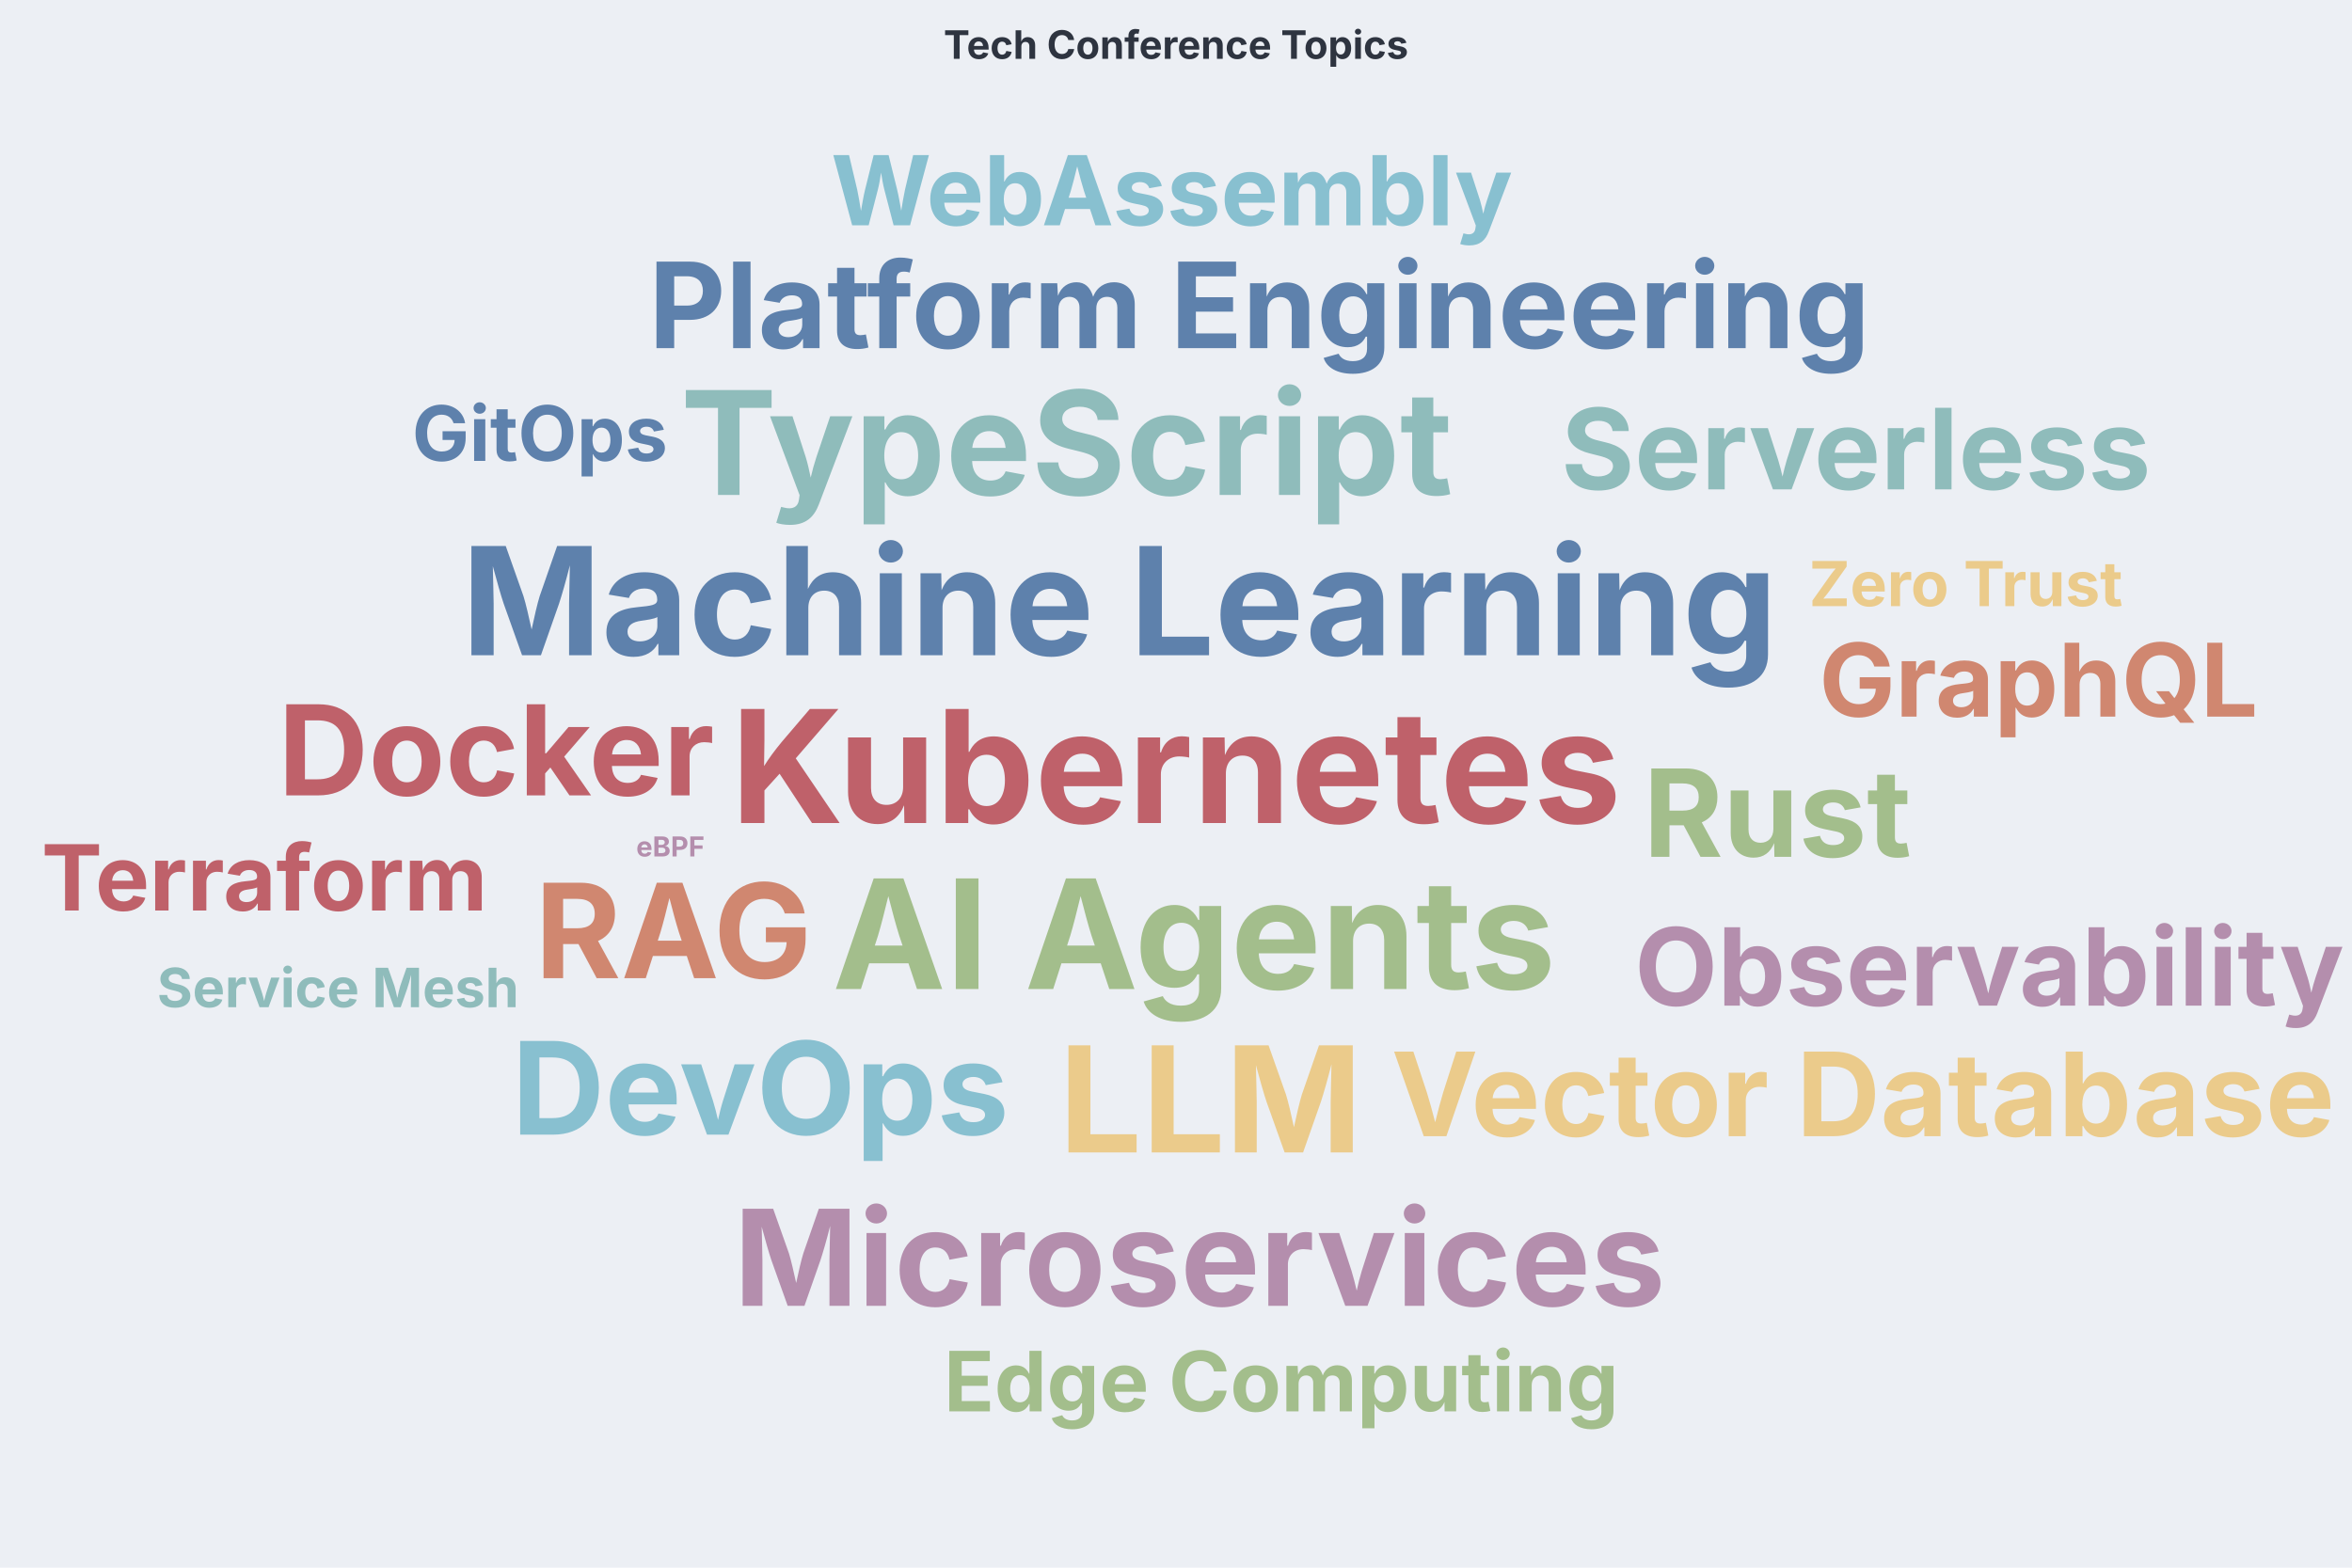
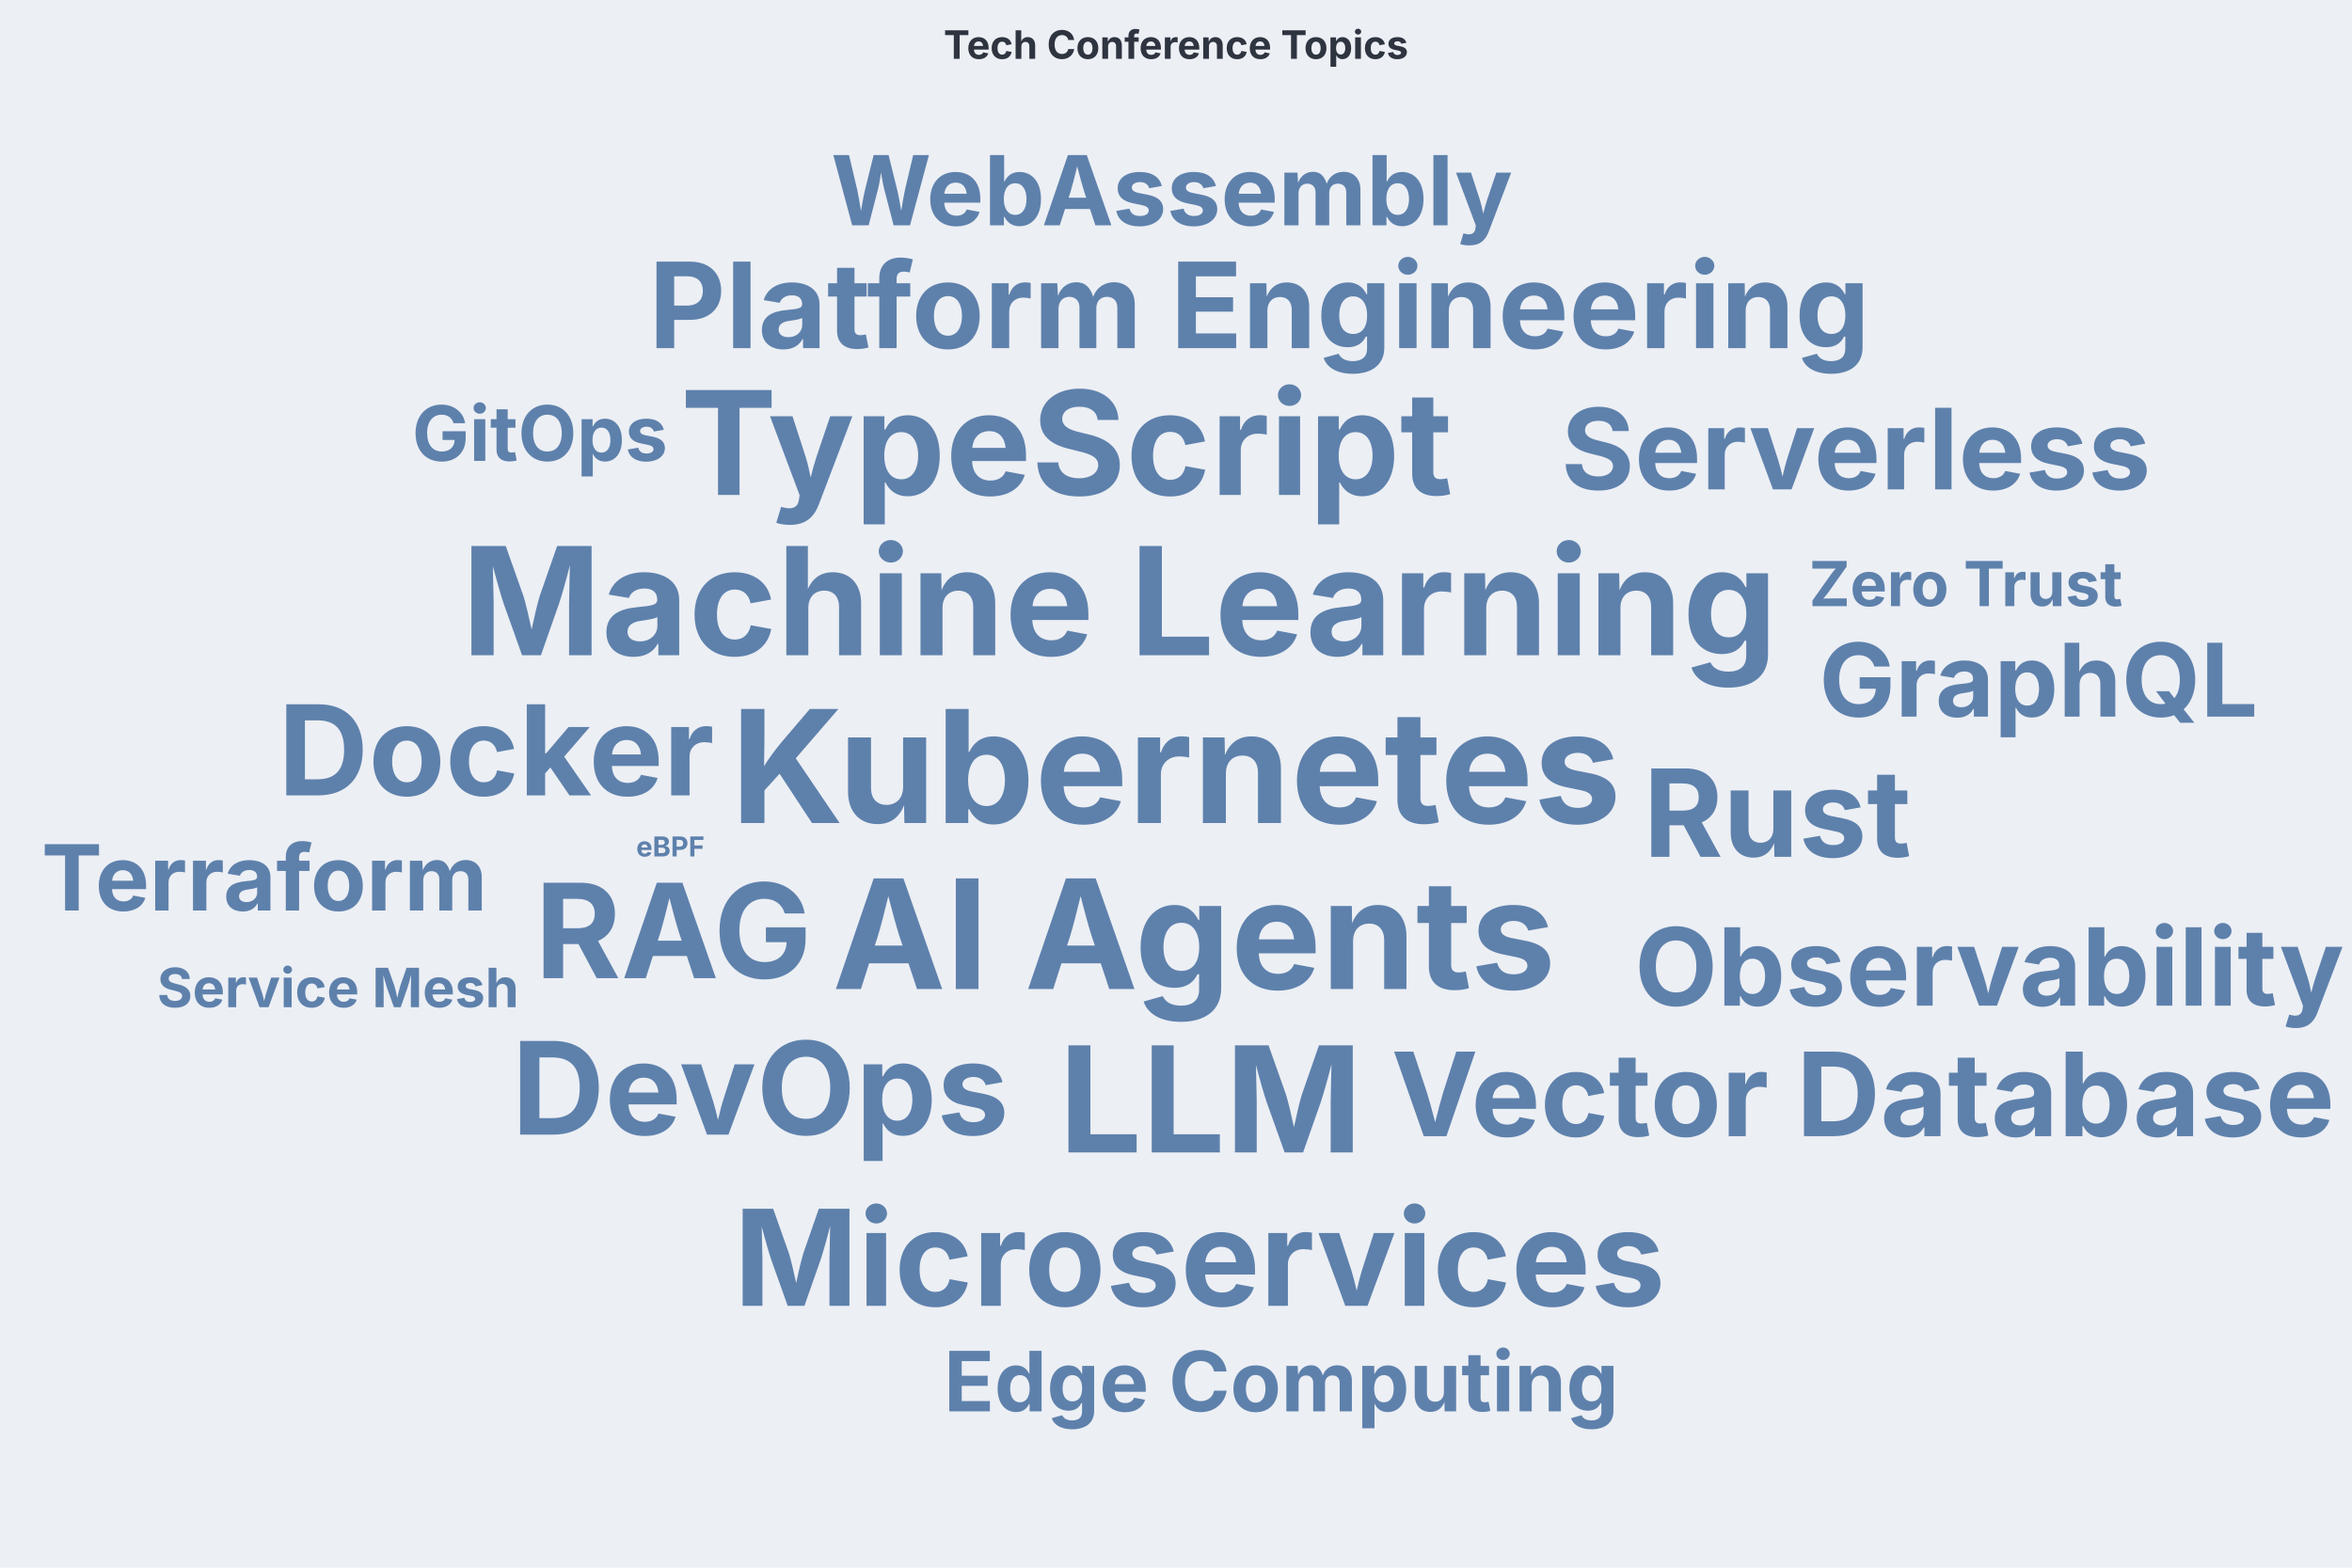
<svg xmlns="http://www.w3.org/2000/svg" aria-describedby="dgmo-desc-85e0905a" role="img" aria-label="Tech Conference Topics — Wordcloud diagram" width="1200" height="800" viewBox="0 0 1200 800" preserveAspectRatio="xMidYMid meet" style="background: rgb(236, 239, 244); font-family: Inter, system-ui, Avenir, Helvetica, Arial, sans-serif;">
  <rect class="dgmo-canvas-bg" x="0" y="0" width="1200" height="800" fill="#eceff4" />
  <text class="chart-title" x="600" y="30" text-anchor="middle" fill="#2e3440" font-size="20" font-weight="bold" style="cursor: default;" data-line-number="1">Tech Conference Topics</text>
  <g transform="translate(600,420)">
-     <text style="font-size: 80px; font-family: Inter, system-ui, Avenir, Helvetica, Arial, sans-serif; font-weight: bold; fill: rgb(191, 97, 106);" text-anchor="middle" transform="translate(0,0) rotate(0)">Kubernetes</text>
-     <text style="font-size: 77.599px; font-family: Inter, system-ui, Avenir, Helvetica, Arial, sans-serif; font-weight: bold; fill: rgb(163, 190, 140);" text-anchor="middle" transform="translate(9.185401,84.69879) rotate(0)">AI Agents</text>
+     <text style="font-size: 80px; font-family: Inter, system-ui, Avenir, Helvetica, Arial, sans-serif; font-weight: bold; fill: rgb(94, 129, 172);" text-anchor="middle" transform="translate(0,0) rotate(0)">Kubernetes</text>
+     <text style="font-size: 77.599px; font-family: Inter, system-ui, Avenir, Helvetica, Arial, sans-serif; font-weight: bold; fill: rgb(94, 129, 172);" text-anchor="middle" transform="translate(9.185401,84.69879) rotate(0)">AI Agents</text>
    <text style="font-size: 76.613px; font-family: Inter, system-ui, Avenir, Helvetica, Arial, sans-serif; font-weight: bold; fill: rgb(94, 129, 172);" text-anchor="middle" transform="translate(-28.84238,-85.63168) rotate(0)">Machine Learning</text>
-     <text style="font-size: 75.104px; font-family: Inter, system-ui, Avenir, Helvetica, Arial, sans-serif; font-weight: bold; fill: rgb(235, 203, 139);" text-anchor="middle" transform="translate(17.63762,168.0959) rotate(0)">LLM</text>
-     <text style="font-size: 73.557px; font-family: Inter, system-ui, Avenir, Helvetica, Arial, sans-serif; font-weight: bold; fill: rgb(143, 188, 187);" text-anchor="middle" transform="translate(-55.78353,-167.44) rotate(0)">TypeScript</text>
-     <text style="font-size: 68.081px; font-family: Inter, system-ui, Avenir, Helvetica, Arial, sans-serif; font-weight: bold; fill: rgb(180, 142, 173);" text-anchor="middle" transform="translate(12.04376,246.3753) rotate(0)">Microservices</text>
-     <text style="font-size: 66.918px; font-family: Inter, system-ui, Avenir, Helvetica, Arial, sans-serif; font-weight: bold; fill: rgb(208, 135, 112);" text-anchor="middle" transform="translate(-256.4139,79.15267) rotate(0)">RAG</text>
-     <text style="font-size: 65.728px; font-family: Inter, system-ui, Avenir, Helvetica, Arial, sans-serif; font-weight: bold; fill: rgb(136, 192, 208);" text-anchor="middle" transform="translate(-212.0606,159.0173) rotate(0)">DevOps</text>
-     <text style="font-size: 63.891px; font-family: Inter, system-ui, Avenir, Helvetica, Arial, sans-serif; font-weight: bold; fill: rgb(191, 97, 106);" text-anchor="middle" transform="translate(-346.8344,-14.11736) rotate(0)">Docker</text>
-     <text style="font-size: 61.984px; font-family: Inter, system-ui, Avenir, Helvetica, Arial, sans-serif; font-weight: bold; fill: rgb(163, 190, 140);" text-anchor="middle" transform="translate(306.7942,17.24364) rotate(0)">Rust</text>
+     <text style="font-size: 75.104px; font-family: Inter, system-ui, Avenir, Helvetica, Arial, sans-serif; font-weight: bold; fill: rgb(94, 129, 172);" text-anchor="middle" transform="translate(17.63762,168.0959) rotate(0)">LLM</text>
+     <text style="font-size: 73.557px; font-family: Inter, system-ui, Avenir, Helvetica, Arial, sans-serif; font-weight: bold; fill: rgb(94, 129, 172);" text-anchor="middle" transform="translate(-55.78353,-167.44) rotate(0)">TypeScript</text>
+     <text style="font-size: 68.081px; font-family: Inter, system-ui, Avenir, Helvetica, Arial, sans-serif; font-weight: bold; fill: rgb(94, 129, 172);" text-anchor="middle" transform="translate(12.04376,246.3753) rotate(0)">Microservices</text>
+     <text style="font-size: 66.918px; font-family: Inter, system-ui, Avenir, Helvetica, Arial, sans-serif; font-weight: bold; fill: rgb(94, 129, 172);" text-anchor="middle" transform="translate(-256.4139,79.15267) rotate(0)">RAG</text>
+     <text style="font-size: 65.728px; font-family: Inter, system-ui, Avenir, Helvetica, Arial, sans-serif; font-weight: bold; fill: rgb(94, 129, 172);" text-anchor="middle" transform="translate(-212.0606,159.0173) rotate(0)">DevOps</text>
+     <text style="font-size: 63.891px; font-family: Inter, system-ui, Avenir, Helvetica, Arial, sans-serif; font-weight: bold; fill: rgb(94, 129, 172);" text-anchor="middle" transform="translate(-346.8344,-14.11736) rotate(0)">Docker</text>
+     <text style="font-size: 61.984px; font-family: Inter, system-ui, Avenir, Helvetica, Arial, sans-serif; font-weight: bold; fill: rgb(94, 129, 172);" text-anchor="middle" transform="translate(306.7942,17.24364) rotate(0)">Rust</text>
    <text style="font-size: 60.669px; font-family: Inter, system-ui, Avenir, Helvetica, Arial, sans-serif; font-weight: bold; fill: rgb(94, 129, 172);" text-anchor="middle" transform="translate(42.51062,-242.3424) rotate(0)">Platform Engineering</text>
-     <text style="font-size: 59.316px; font-family: Inter, system-ui, Avenir, Helvetica, Arial, sans-serif; font-weight: bold; fill: rgb(235, 203, 139);" text-anchor="middle" transform="translate(350.5277,159.8059) rotate(0)">Vector Database</text>
-     <text style="font-size: 57.207px; font-family: Inter, system-ui, Avenir, Helvetica, Arial, sans-serif; font-weight: bold; fill: rgb(143, 188, 187);" text-anchor="middle" transform="translate(346.9252,-170.2667) rotate(0)">Serverless</text>
-     <text style="font-size: 54.99px; font-family: Inter, system-ui, Avenir, Helvetica, Arial, sans-serif; font-weight: bold; fill: rgb(180, 142, 173);" text-anchor="middle" transform="translate(414.9869,93.18821) rotate(0)">Observability</text>
-     <text style="font-size: 51.832px; font-family: Inter, system-ui, Avenir, Helvetica, Arial, sans-serif; font-weight: bold; fill: rgb(208, 135, 112);" text-anchor="middle" transform="translate(440.0728,-54.31062) rotate(0)">GraphQL</text>
-     <text style="font-size: 49.278px; font-family: Inter, system-ui, Avenir, Helvetica, Arial, sans-serif; font-weight: bold; fill: rgb(136, 192, 208);" text-anchor="middle" transform="translate(-2.116899,-305.0104) rotate(0)">WebAssembly</text>
-     <text style="font-size: 46.525px; font-family: Inter, system-ui, Avenir, Helvetica, Arial, sans-serif; font-weight: bold; fill: rgb(191, 97, 106);" text-anchor="middle" transform="translate(-465.0888,44.64254) rotate(0)">Terraform</text>
-     <text style="font-size: 42.442px; font-family: Inter, system-ui, Avenir, Helvetica, Arial, sans-serif; font-weight: bold; fill: rgb(163, 190, 140);" text-anchor="middle" transform="translate(53.69858,300.2115) rotate(0)">Edge Computing</text>
+     <text style="font-size: 59.316px; font-family: Inter, system-ui, Avenir, Helvetica, Arial, sans-serif; font-weight: bold; fill: rgb(94, 129, 172);" text-anchor="middle" transform="translate(350.5277,159.8059) rotate(0)">Vector Database</text>
+     <text style="font-size: 57.207px; font-family: Inter, system-ui, Avenir, Helvetica, Arial, sans-serif; font-weight: bold; fill: rgb(94, 129, 172);" text-anchor="middle" transform="translate(346.9252,-170.2667) rotate(0)">Serverless</text>
+     <text style="font-size: 54.99px; font-family: Inter, system-ui, Avenir, Helvetica, Arial, sans-serif; font-weight: bold; fill: rgb(94, 129, 172);" text-anchor="middle" transform="translate(414.9869,93.18821) rotate(0)">Observability</text>
+     <text style="font-size: 51.832px; font-family: Inter, system-ui, Avenir, Helvetica, Arial, sans-serif; font-weight: bold; fill: rgb(94, 129, 172);" text-anchor="middle" transform="translate(440.0728,-54.31062) rotate(0)">GraphQL</text>
+     <text style="font-size: 49.278px; font-family: Inter, system-ui, Avenir, Helvetica, Arial, sans-serif; font-weight: bold; fill: rgb(94, 129, 172);" text-anchor="middle" transform="translate(-2.116899,-305.0104) rotate(0)">WebAssembly</text>
+     <text style="font-size: 46.525px; font-family: Inter, system-ui, Avenir, Helvetica, Arial, sans-serif; font-weight: bold; fill: rgb(94, 129, 172);" text-anchor="middle" transform="translate(-465.0888,44.64254) rotate(0)">Terraform</text>
+     <text style="font-size: 42.442px; font-family: Inter, system-ui, Avenir, Helvetica, Arial, sans-serif; font-weight: bold; fill: rgb(94, 129, 172);" text-anchor="middle" transform="translate(53.69858,300.2115) rotate(0)">Edge Computing</text>
    <text style="font-size: 38.946px; font-family: Inter, system-ui, Avenir, Helvetica, Arial, sans-serif; font-weight: bold; fill: rgb(94, 129, 172);" text-anchor="middle" transform="translate(-324.5531,-184.8139) rotate(0)">GitOps</text>
-     <text style="font-size: 31.639px; font-family: Inter, system-ui, Avenir, Helvetica, Arial, sans-serif; font-weight: bold; fill: rgb(235, 203, 139);" text-anchor="middle" transform="translate(402.9738,-110.7023) rotate(0)">Zero Trust</text>
-     <text style="font-size: 27.663px; font-family: Inter, system-ui, Avenir, Helvetica, Arial, sans-serif; font-weight: bold; fill: rgb(143, 188, 187);" text-anchor="middle" transform="translate(-427.535,93.97118) rotate(0)">Service Mesh</text>
-     <text style="font-size: 14px; font-family: Inter, system-ui, Avenir, Helvetica, Arial, sans-serif; font-weight: bold; fill: rgb(180, 142, 173);" text-anchor="middle" transform="translate(-257.9496,17.04628) rotate(0)">eBPF</text>
+     <text style="font-size: 31.639px; font-family: Inter, system-ui, Avenir, Helvetica, Arial, sans-serif; font-weight: bold; fill: rgb(94, 129, 172);" text-anchor="middle" transform="translate(402.9738,-110.7023) rotate(0)">Zero Trust</text>
+     <text style="font-size: 27.663px; font-family: Inter, system-ui, Avenir, Helvetica, Arial, sans-serif; font-weight: bold; fill: rgb(94, 129, 172);" text-anchor="middle" transform="translate(-427.535,93.97118) rotate(0)">Service Mesh</text>
+     <text style="font-size: 14px; font-family: Inter, system-ui, Avenir, Helvetica, Arial, sans-serif; font-weight: bold; fill: rgb(94, 129, 172);" text-anchor="middle" transform="translate(-257.9496,17.04628) rotate(0)">eBPF</text>
  </g>
</svg>
